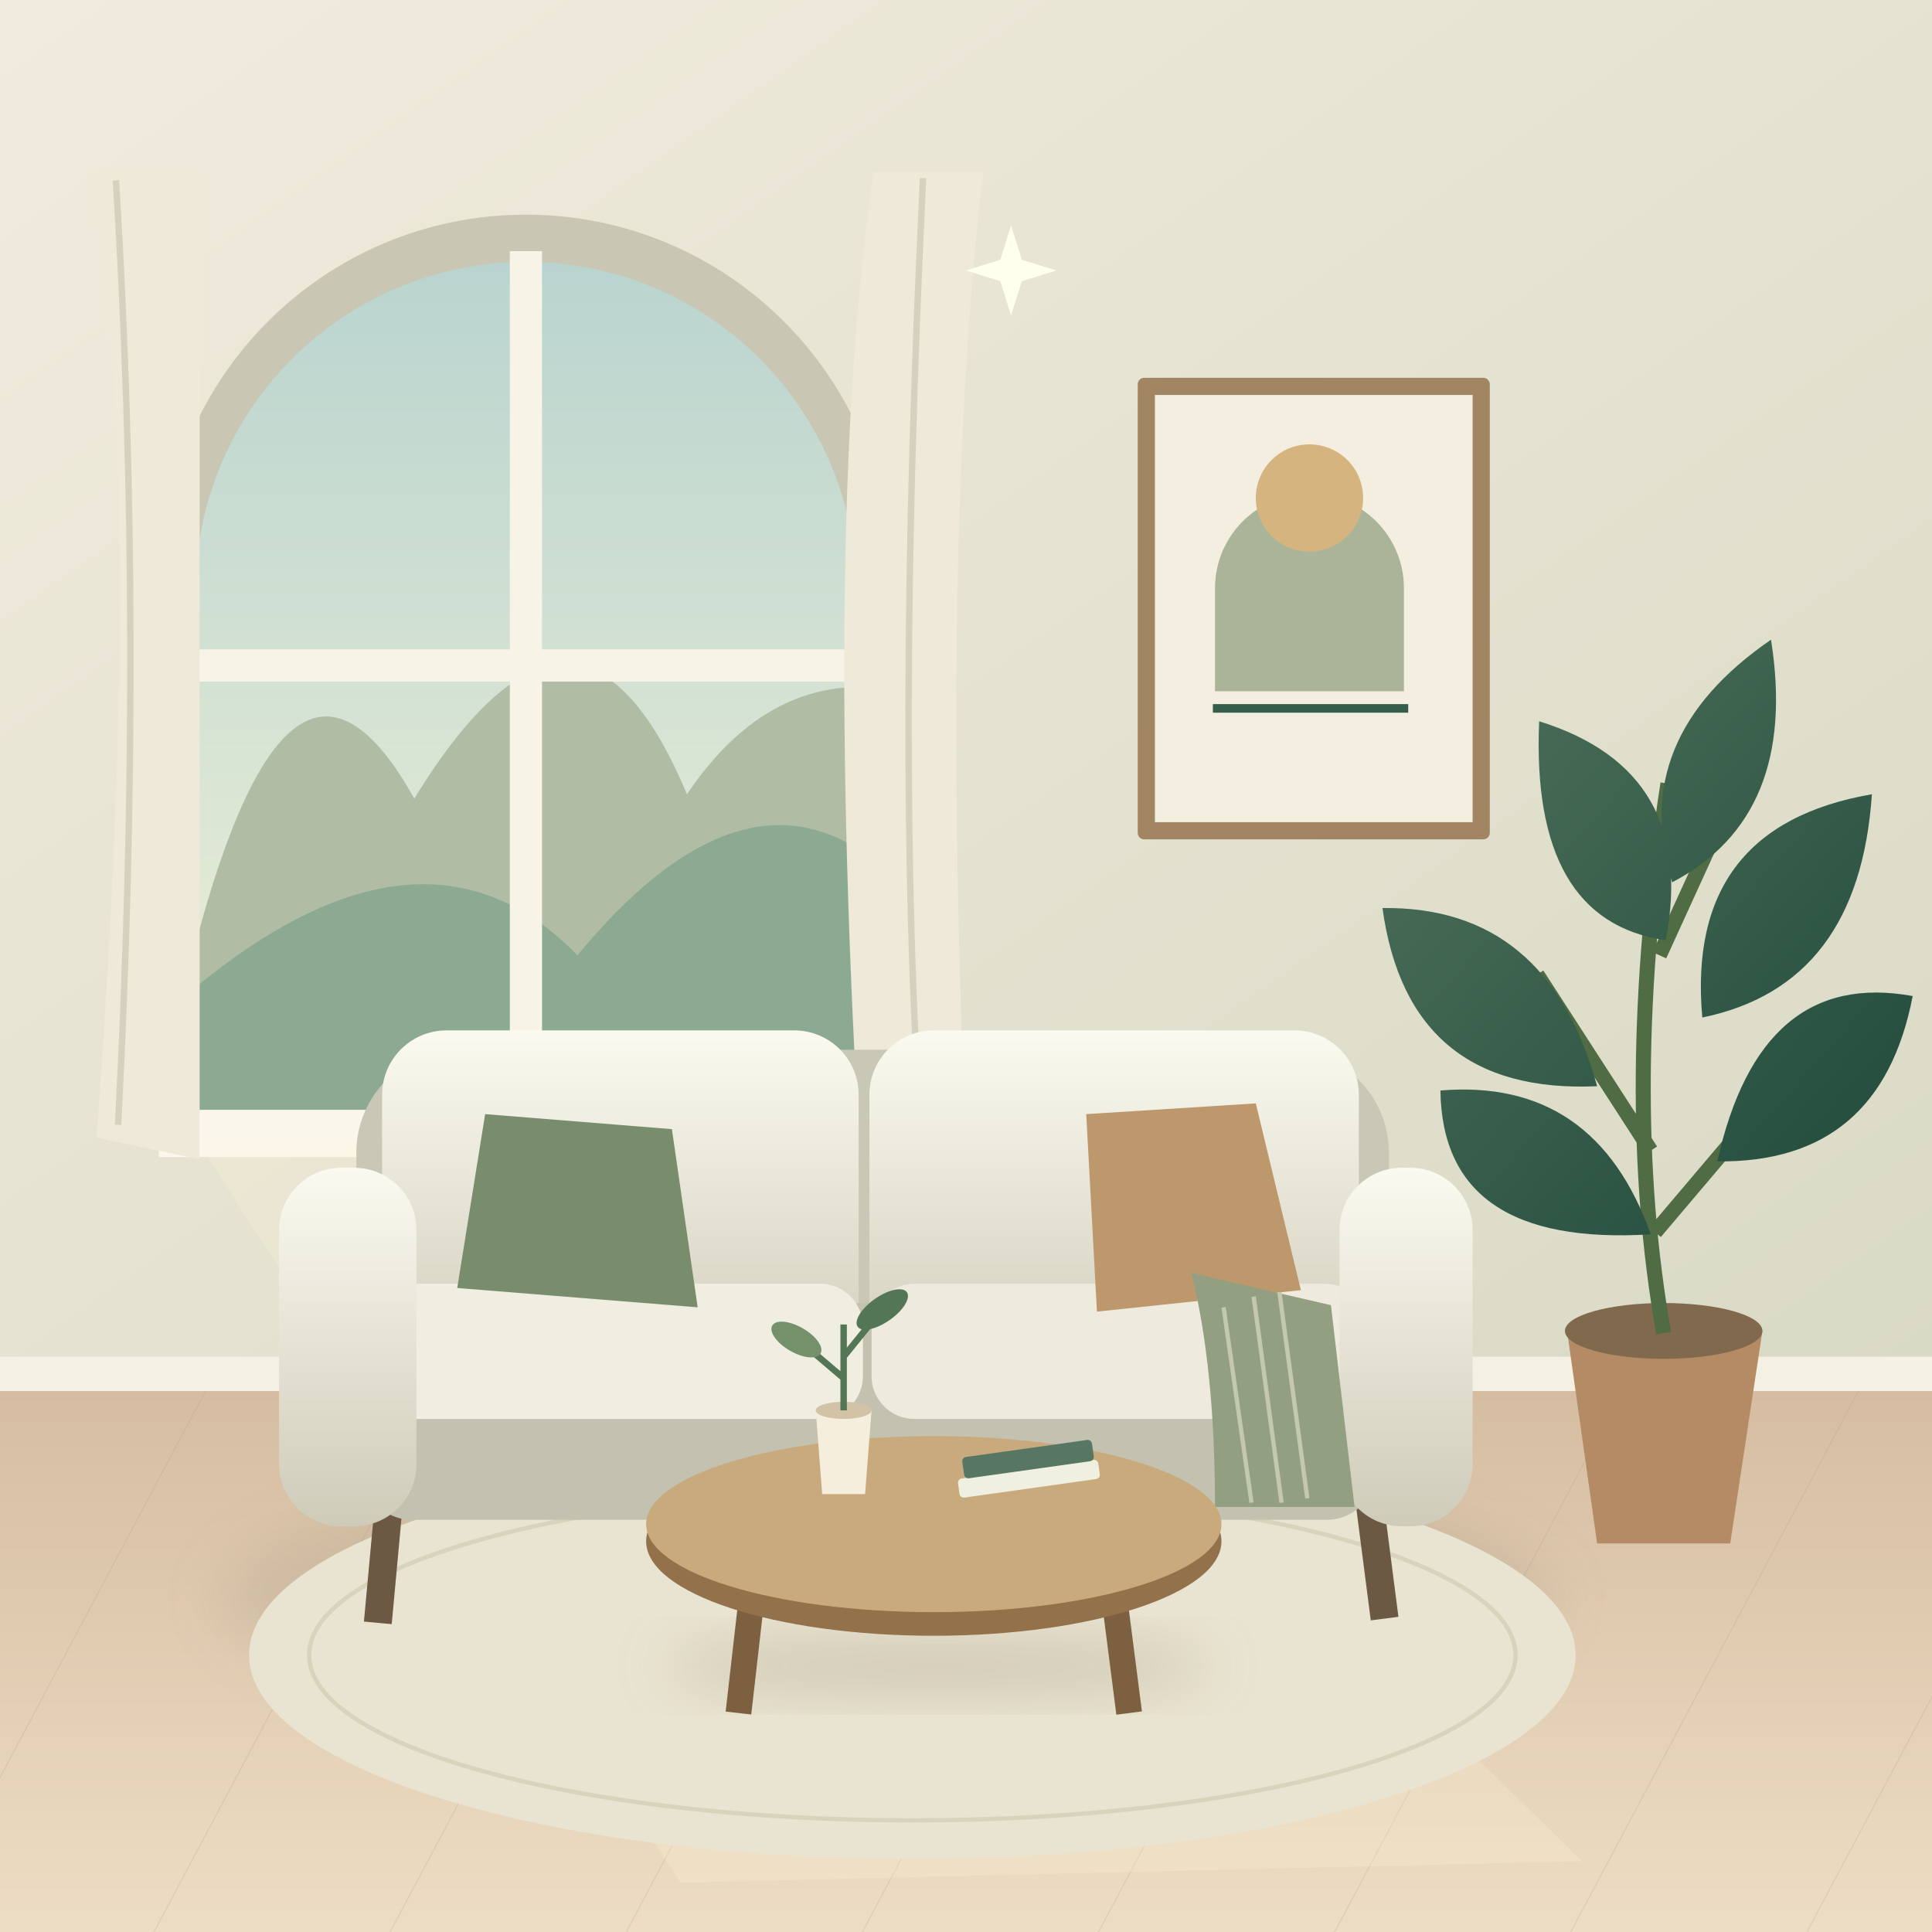
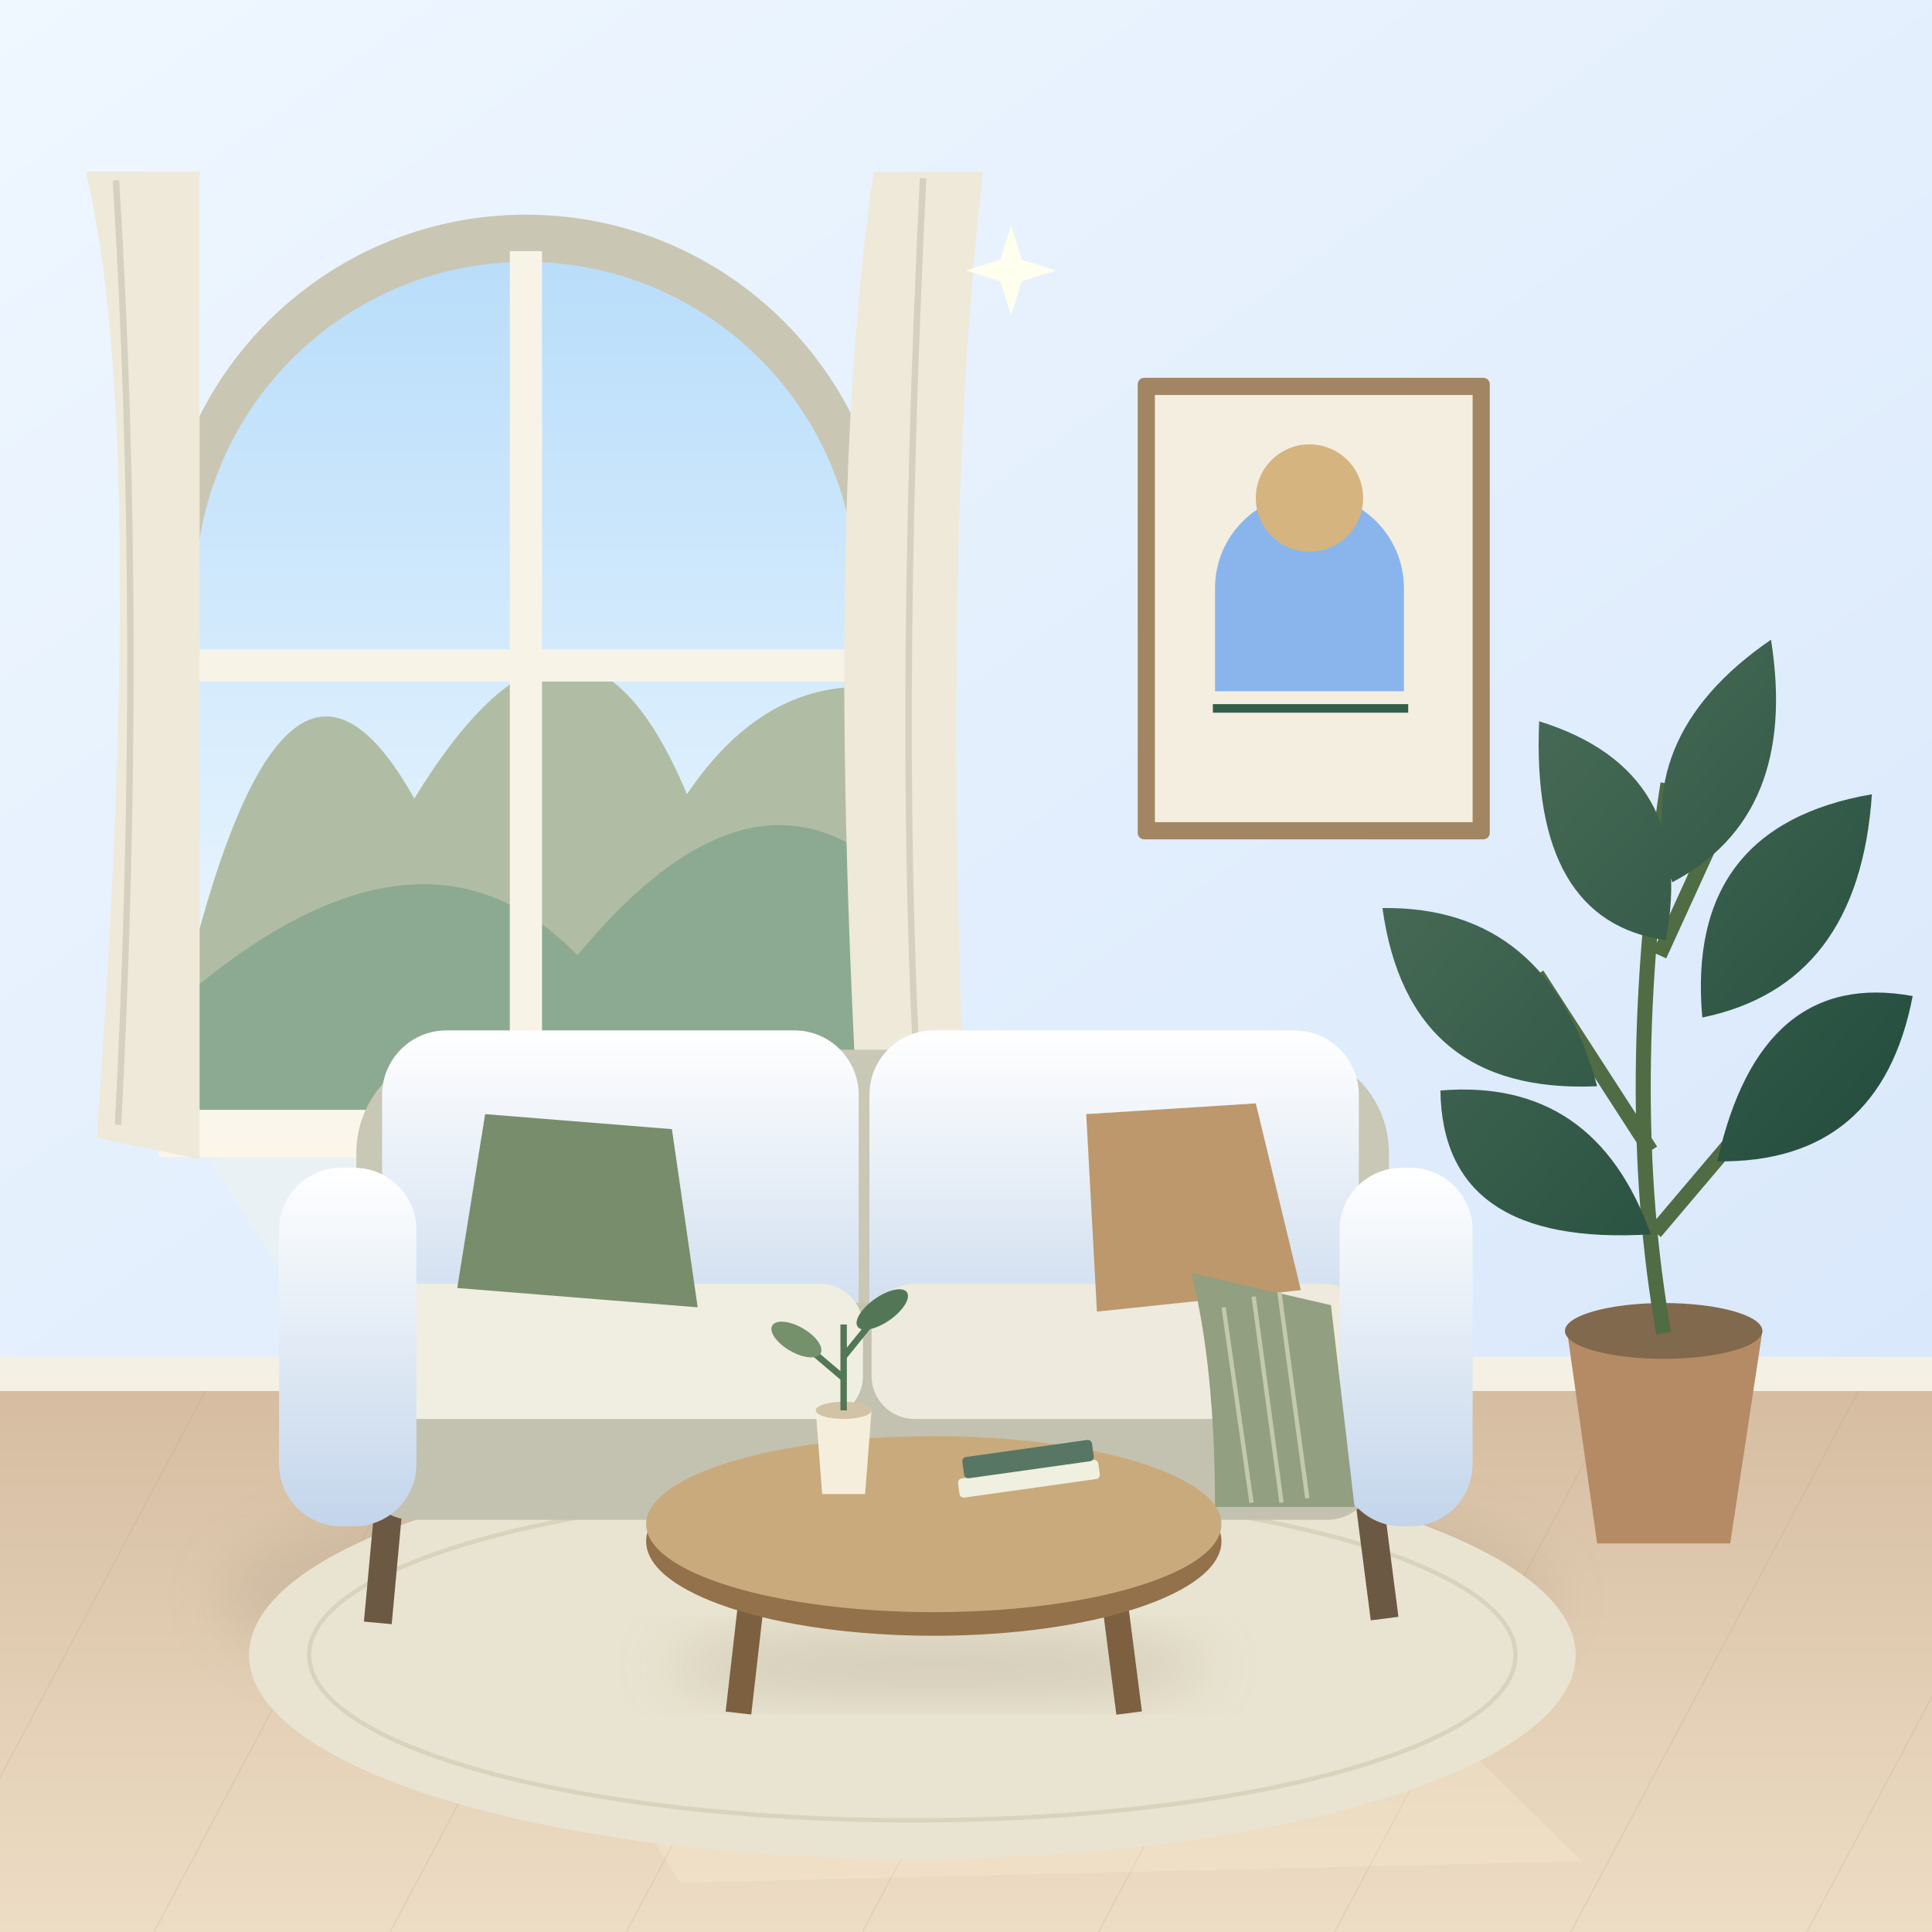
<svg xmlns="http://www.w3.org/2000/svg" width="900" height="900" viewBox="0 0 900 900">
  <defs>
    <linearGradient id="wall" x2="1" y2="1">
-       <stop stop-color="#f1ebdd" />
-       <stop offset="1" stop-color="#d9dac5" />
+       <stop stop-color="#eff7ff" />
+       <stop offset="1" stop-color="#d9e8fb" />
    </linearGradient>
    <linearGradient id="floor" x2="0" y2="1">
      <stop stop-color="#d5bca0" />
      <stop offset="1" stop-color="#edddc4" />
    </linearGradient>
    <linearGradient id="sky" x2="0" y2="1">
-       <stop stop-color="#b9d4cf" />
-       <stop offset="1" stop-color="#eff0d8" />
+       <stop stop-color="#b9ddfa" />
+       <stop offset="1" stop-color="#f3faff" />
    </linearGradient>
    <linearGradient id="sofa" x2="0" y2="1">
-       <stop stop-color="#fbfaf0" />
-       <stop offset="1" stop-color="#cfcbb9" />
+       <stop stop-color="#ffffff" />
+       <stop offset="1" stop-color="#c3d5eb" />
    </linearGradient>
    <linearGradient id="leaf" x2="1" y2="1">
      <stop stop-color="#50725b" />
      <stop offset="1" stop-color="#1f493b" />
    </linearGradient>
    <filter id="shadow">
      <feGaussianBlur stdDeviation="13" />
    </filter>
    <pattern id="wood" width="110" height="300" patternUnits="userSpaceOnUse" patternTransform="skewX(-28)">
      <path d="M0 0v300M0 40h110" stroke="#b89f84" stroke-opacity=".28" fill="none" />
    </pattern>
  </defs>
  <path fill="url(#wall)" d="M0 0h900v640H0z" />
  <path fill="url(#floor)" d="M0 640h900v260H0z" />
  <path fill="url(#wood)" d="M0 640h900v260H0z" />
  <path d="M0 640h900" stroke="#f4f0e3" stroke-width="16" />
  <rect x="75" y="100" width="340" height="430" rx="170" fill="#c9c7b3" />
  <path d="M91 520V276a154 154 0 0 1 308 0v244Z" fill="url(#sky)" />
  <path d="M91 440q45-170 102-68 76-124 127-2 33-49 79-50v200H91" fill="#b0bda4" />
  <path d="M91 460q107-88 178-15 71-86 130-50v125H91" fill="#8caa92" />
  <path d="M245 117v403M90 310h309" stroke="#f7f3e7" stroke-width="15" />
  <path d="M74 528h343" stroke="#faf6eb" stroke-width="22" />
  <path d="M92 532h302l343 335-420 10Z" fill="#fff8d9" opacity=".22" />
  <path d="M40 80q29 121 5 450l48 10V80ZM407 80q-24 163-6 465l49-11q-12-284 8-454Z" fill="#eee9d9" />
  <path d="M54 84q13 210 1 440M430 83q-13 267-1 446" stroke="#d5d1bf" fill="none" stroke-width="3" />
  <rect x="530" y="176" width="164" height="215" rx="3" fill="#a28562" />
  <rect x="538" y="184" width="148" height="199" fill="#f4eee0" />
-   <path d="M566 322v-48a44 44 0 0 1 88 0v48Z" fill="#a9b498" />
+   <path d="M566 322v-48a44 44 0 0 1 88 0v48Z" fill="#89b5ec" />
  <circle cx="610" cy="232" r="25" fill="#d6b47f" />
  <path d="M565 330h91" stroke="#345e4b" stroke-width="4" />
  <ellipse cx="413" cy="744" rx="311" ry="62" fill="#7c7762" opacity=".16" filter="url(#shadow)" />
  <ellipse cx="425" cy="771" rx="309" ry="95" fill="#e9e4d1" />
  <ellipse cx="425" cy="771" rx="281" ry="77" fill="none" stroke="#d8d3bc" stroke-width="2" />
  <path d="m182 691-6 65M637 692l8 62" stroke="#6c5943" stroke-width="13" />
  <rect x="166" y="489" width="481" height="200" rx="48" fill="#c9c7b5" />
  <rect x="178" y="480" width="222" height="168" rx="30" fill="url(#sofa)" />
  <rect x="405" y="480" width="228" height="168" rx="30" fill="url(#sofa)" />
  <rect x="169" y="607" width="472" height="101" rx="23" fill="#c3c2b0" />
  <rect x="172" y="598" width="230" height="63" rx="20" fill="#f0eee0" />
  <rect x="406" y="598" width="231" height="63" rx="20" fill="#eeeadd" />
  <rect x="130" y="544" width="64" height="167" rx="29" fill="url(#sofa)" />
  <rect x="624" y="544" width="62" height="167" rx="29" fill="url(#sofa)" />
  <path d="m226 519 87 7 12 83-112-9Z" fill="#788d6b" />
  <path d="m506 519 79-5 21 87-95 10Z" fill="#bd986d" />
  <path d="M555 593q11 44 11 109h65l-11-94Z" fill="#929f80" />
  <path d="m570 609 13 91m1-96 13 96m-1-98 13 96" stroke="#c3c9ad" stroke-width="2" />
  <ellipse cx="437" cy="776" rx="127" ry="19" fill="#807158" opacity=".19" filter="url(#shadow)" />
  <path d="m352 728-8 70m173-70 9 70" stroke="#7c603f" stroke-width="12" />
  <ellipse cx="435" cy="718" rx="134" ry="44" fill="#92714b" />
  <ellipse cx="435" cy="710" rx="134" ry="41" fill="#c9aa7c" />
  <rect x="446" y="689" width="66" height="9" rx="2" fill="#eff0df" transform="rotate(-8 446 689)" />
  <rect x="448" y="679" width="61" height="10" rx="2" fill="#577664" transform="rotate(-8 448 679)" />
  <path d="M380 657h26l-3 39h-20Z" fill="#f5eedc" />
  <ellipse cx="393" cy="657" rx="13" ry="4" fill="#d3c3a6" />
  <path d="M393 657v-40m0 25-20-17m20 7 17-21" stroke="#537756" stroke-width="3" />
  <ellipse cx="371" cy="624" rx="13" ry="6" fill="#75916c" transform="rotate(30 371 624)" />
  <ellipse cx="411" cy="610" rx="14" ry="6" fill="#537756" transform="rotate(-35 411 610)" />
  <path d="m730 620 14 99h62l15-99Z" fill="#b48b65" />
  <ellipse cx="775" cy="620" rx="46" ry="13" fill="#81694d" />
  <path d="M775 621q-20-113 2-256m-8 171-53-82m55 120 61-72m-59-57 42-92" stroke="#506c44" stroke-width="7" fill="none" />
  <path d="M776 438q-63-9-59-102 74 23 59 102M779 411q-21-67 46-113 13 82-46 113M744 506q-88 4-100-83 77-1 100 83M800 541q20-90 91-77-15 78-91 77M769 575q-97 6-98-67 72-6 98 67M793 474q-8-89 79-104-6 89-79 104" fill="url(#leaf)" />
  <path d="m471 105 5 16 16 5-16 5-5 16-5-16-16-5 16-5Z" fill="#ffffee" />
</svg>
